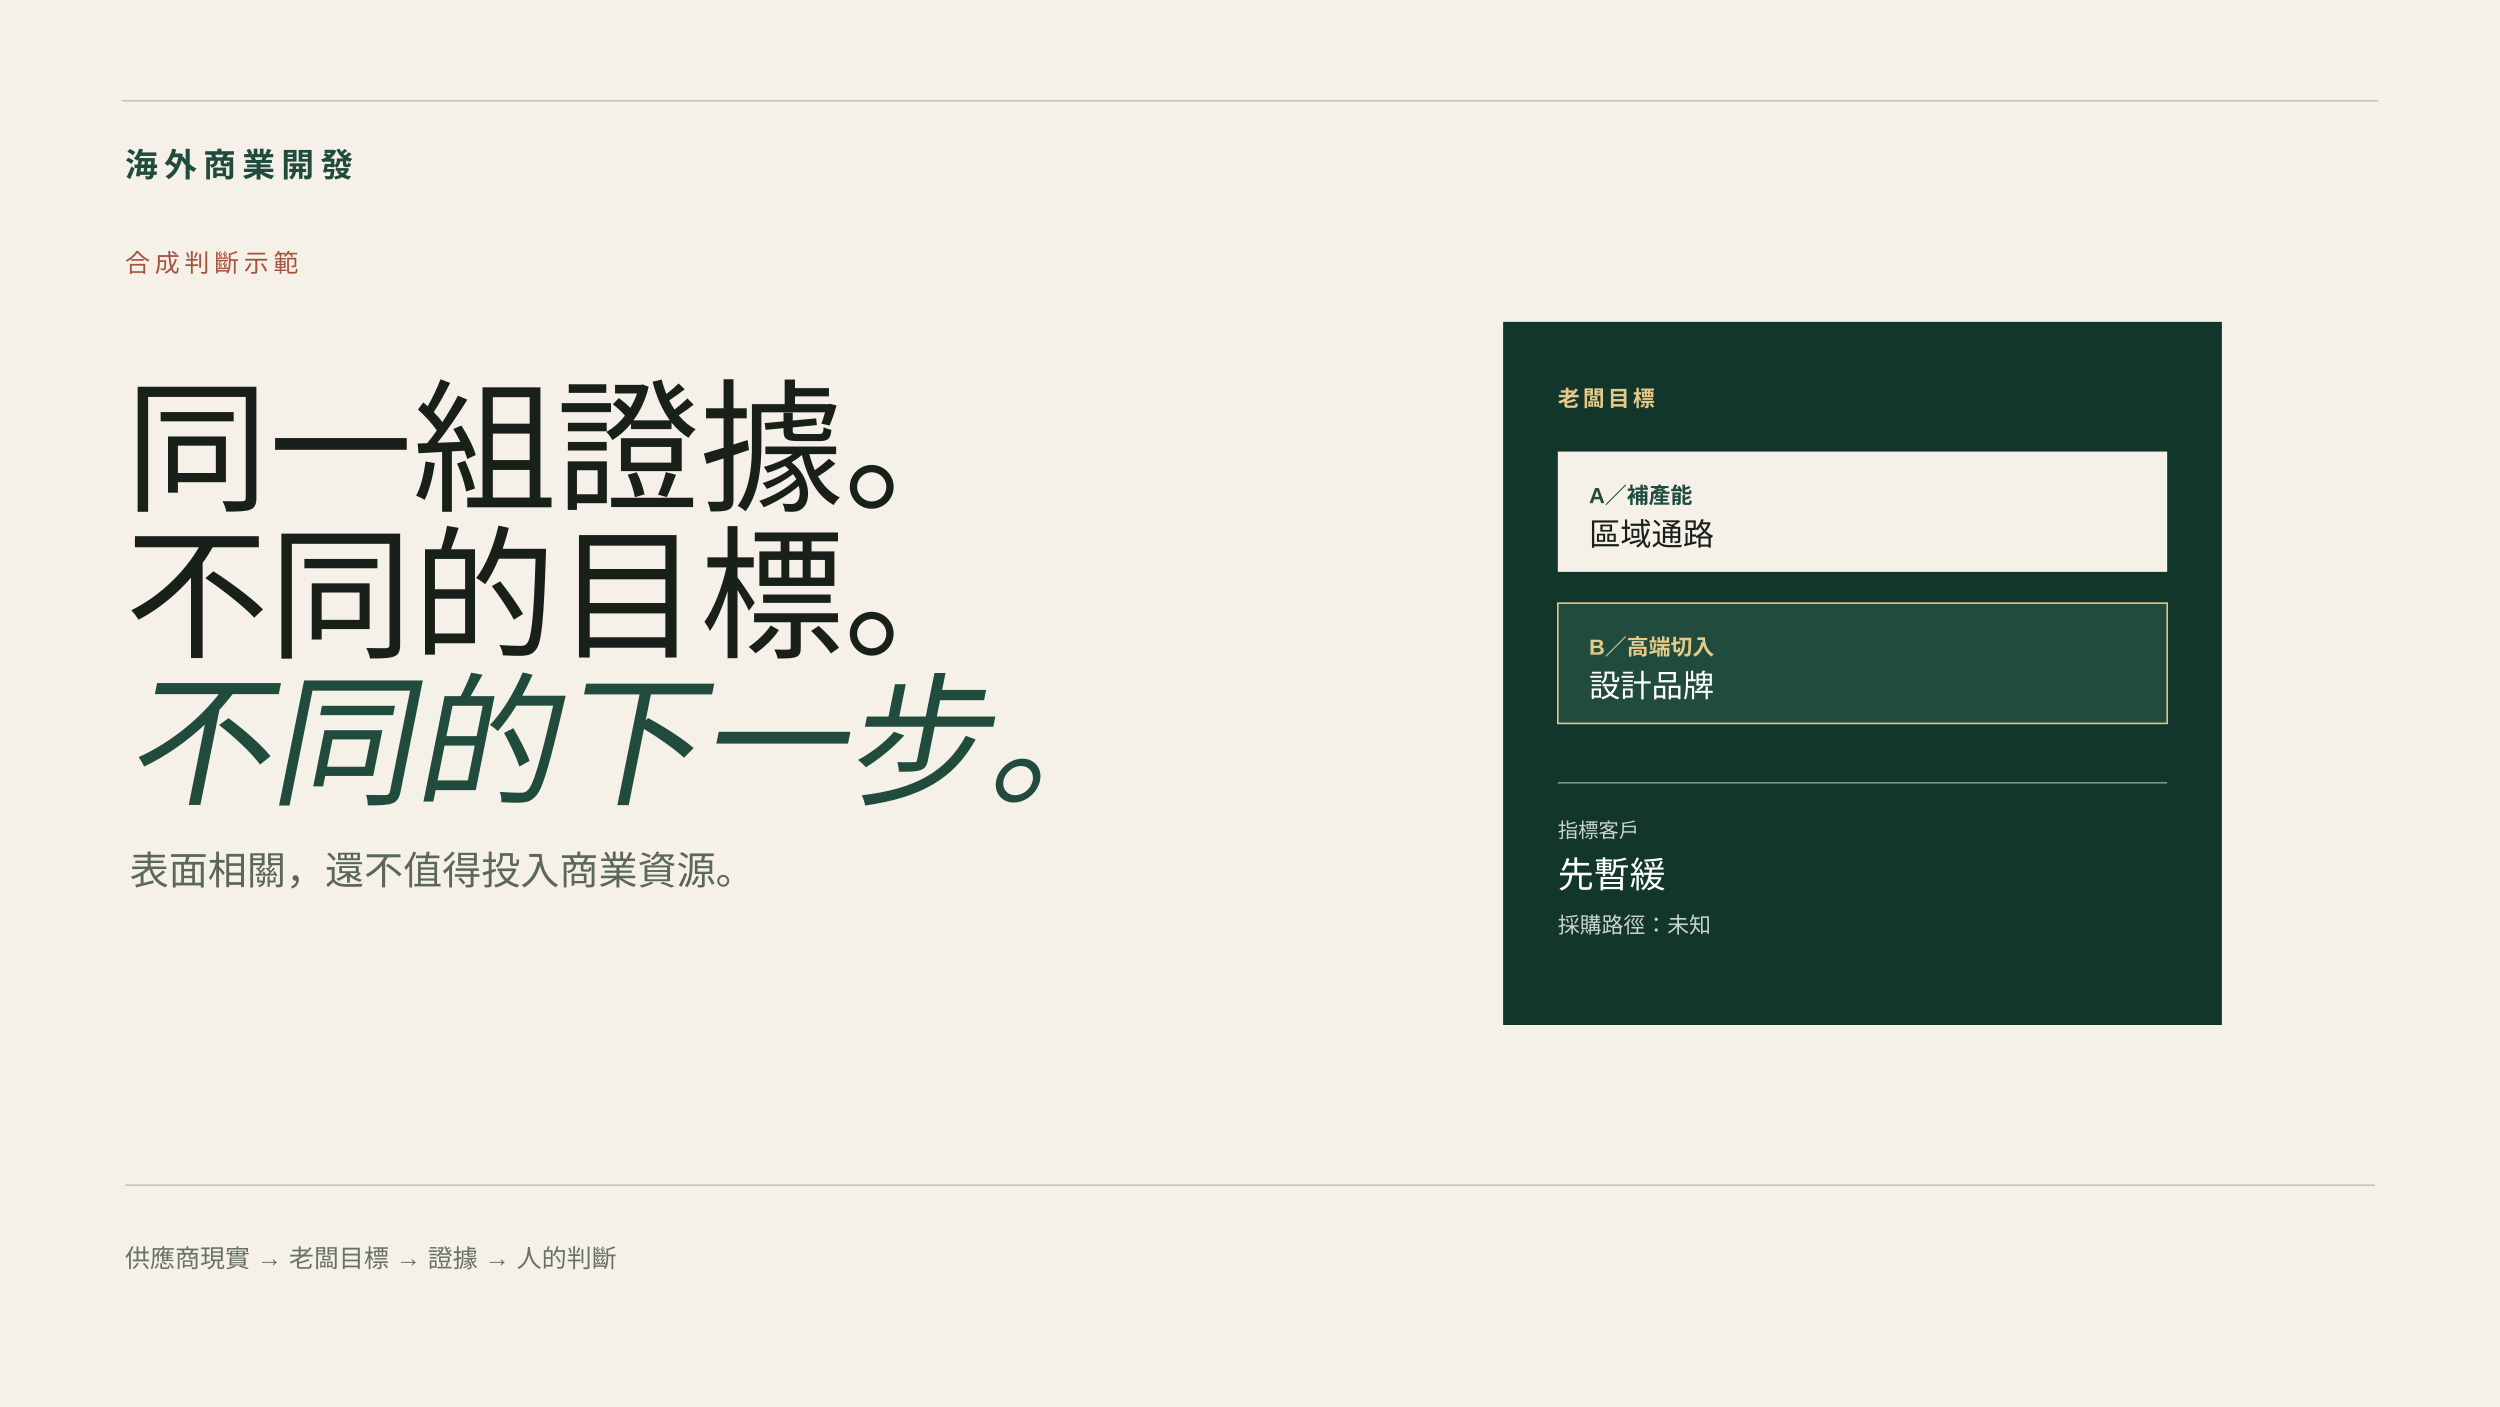
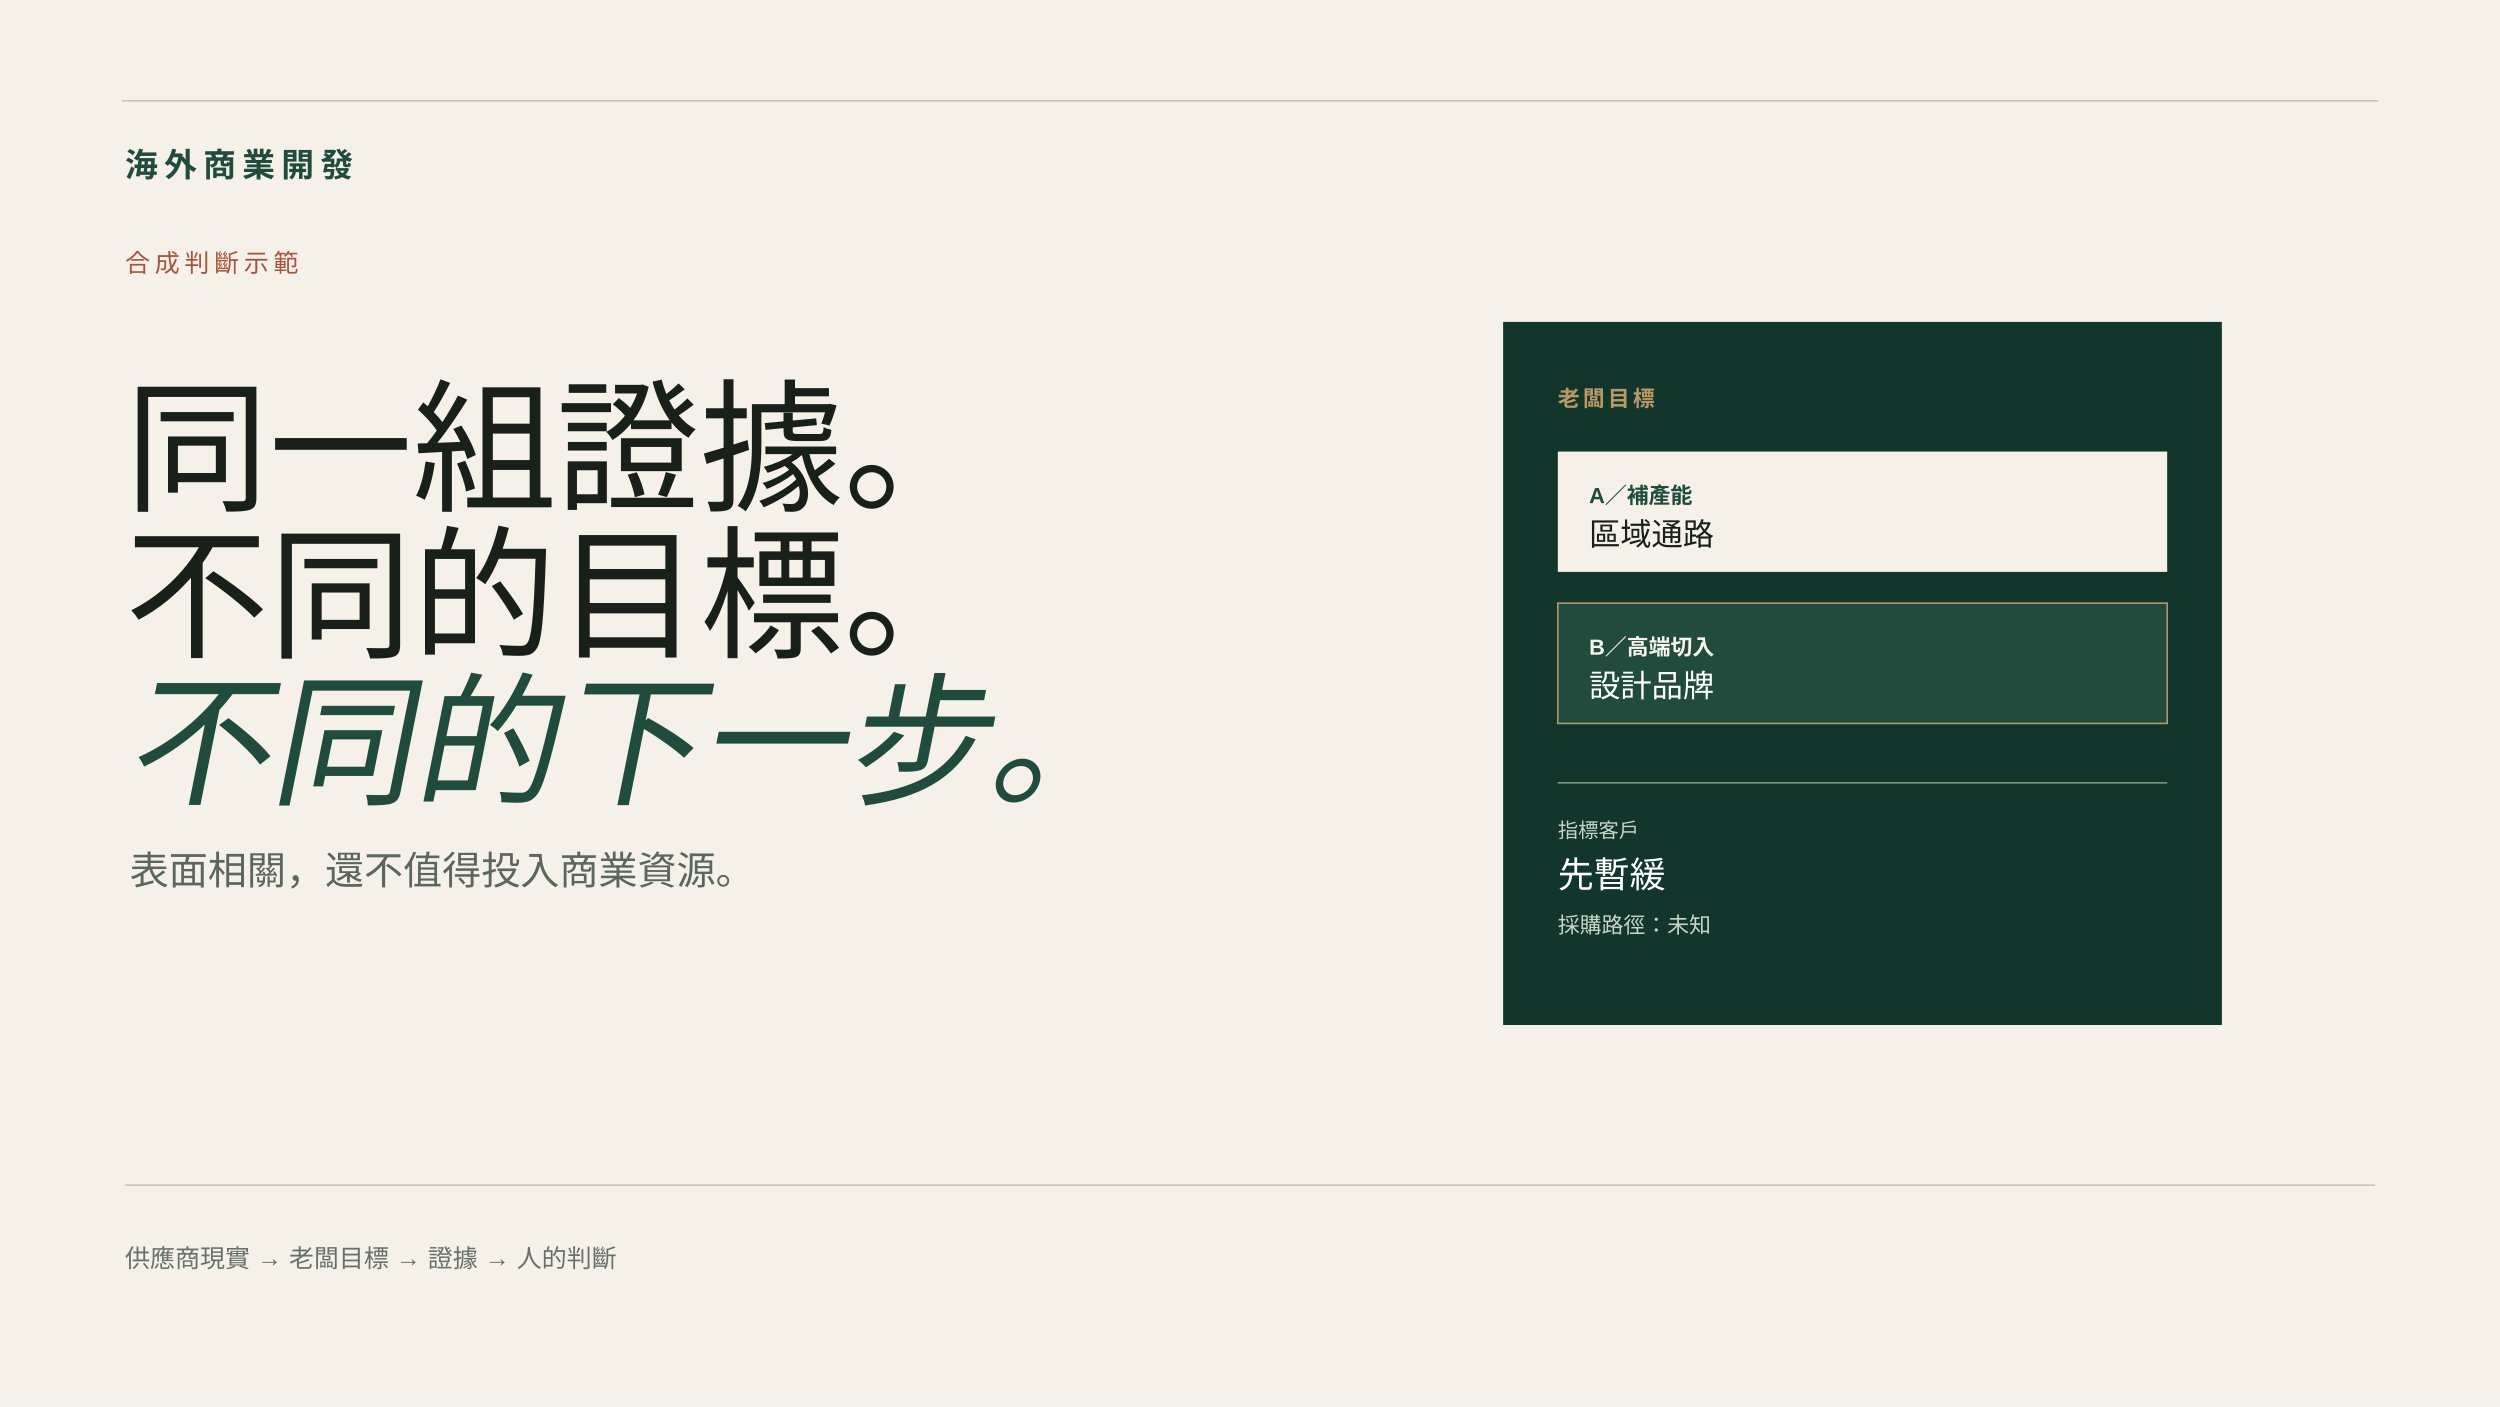
<svg xmlns="http://www.w3.org/2000/svg" viewBox="0 0 1600 900" role="img" aria-label="Global Business Development synthetic decision demonstrator cover">
  <rect width="1600" height="900" fill="#f5f1e8" />
  <rect x="78" y="64" width="1444" height="1" fill="#c9c2b5" />
  <text x="80" y="113" fill="#214c3d" font-family="Arial, sans-serif" font-size="21" font-weight="700" letter-spacing="4">海外商業開發</text>
  <text x="80" y="174" fill="#a6543d" font-family="Arial, sans-serif" font-size="16" letter-spacing="3">合成判斷示範</text>
  <text x="80" y="320" fill="#182019" font-family="Georgia, serif" font-size="92">同一組證據。</text>
  <text x="80" y="414" fill="#182019" font-family="Georgia, serif" font-size="92">不同的目標。</text>
  <text x="80" y="508" fill="#214c3d" font-family="Georgia, serif" font-size="92" font-style="italic">不同的下一步。</text>
  <text x="83" y="566" fill="#5b665d" font-family="Arial, sans-serif" font-size="25">表面相關，還不值得投入商業資源。</text>
  <g transform="translate(962 206)">
    <rect width="460" height="450" fill="#12362b" />
-     <text x="35" y="54" fill="#e5c988" font-family="Arial, sans-serif" font-size="14" font-weight="700" letter-spacing="2">老闆目標</text>
+     <text x="35" y="54" fill="#B89966" font-family="Arial, sans-serif" font-size="14" font-weight="700" letter-spacing="2">老闆目標</text>
    <rect x="35" y="83" width="390" height="77" fill="#f5f1e8" />
    <text x="55" y="116" fill="#214c3d" font-family="Arial, sans-serif" font-size="14" font-weight="700">A／補產能</text>
    <text x="55" y="143" fill="#182019" font-family="Georgia, serif" font-size="20">區域通路</text>
-     <rect x="35" y="180" width="390" height="77" fill="#214c3d" stroke="#e5c988" />
-     <text x="55" y="213" fill="#e5c988" font-family="Arial, sans-serif" font-size="14" font-weight="700">B／高端切入</text>
+     <rect x="35" y="180" width="390" height="77" fill="#214c3d" stroke="#B89966" />
+     <text x="55" y="213" fill="#F6F3ED" font-family="Arial, sans-serif" font-size="14" font-weight="700">B／高端切入</text>
    <text x="55" y="240" fill="#fff" font-family="Georgia, serif" font-size="20">設計品牌</text>
    <line x1="35" x2="425" y1="295" y2="295" stroke="#7c987f" />
    <text x="35" y="330" fill="#c8d4c8" font-family="Arial, sans-serif" font-size="13">指標客戶</text>
    <text x="35" y="362" fill="#fff" font-family="Georgia, serif" font-size="23">先暫緩</text>
    <text x="35" y="391" fill="#c8d4c8" font-family="Arial, sans-serif" font-size="14">採購路徑：未知</text>
  </g>
  <rect x="80" y="758" width="1440" height="1" fill="#c9c2b5" />
  <text x="80" y="811" fill="#687168" font-family="Arial, sans-serif" font-size="16">供應商現實  →  老闆目標  →  證據  →  人的判斷</text>
</svg>
